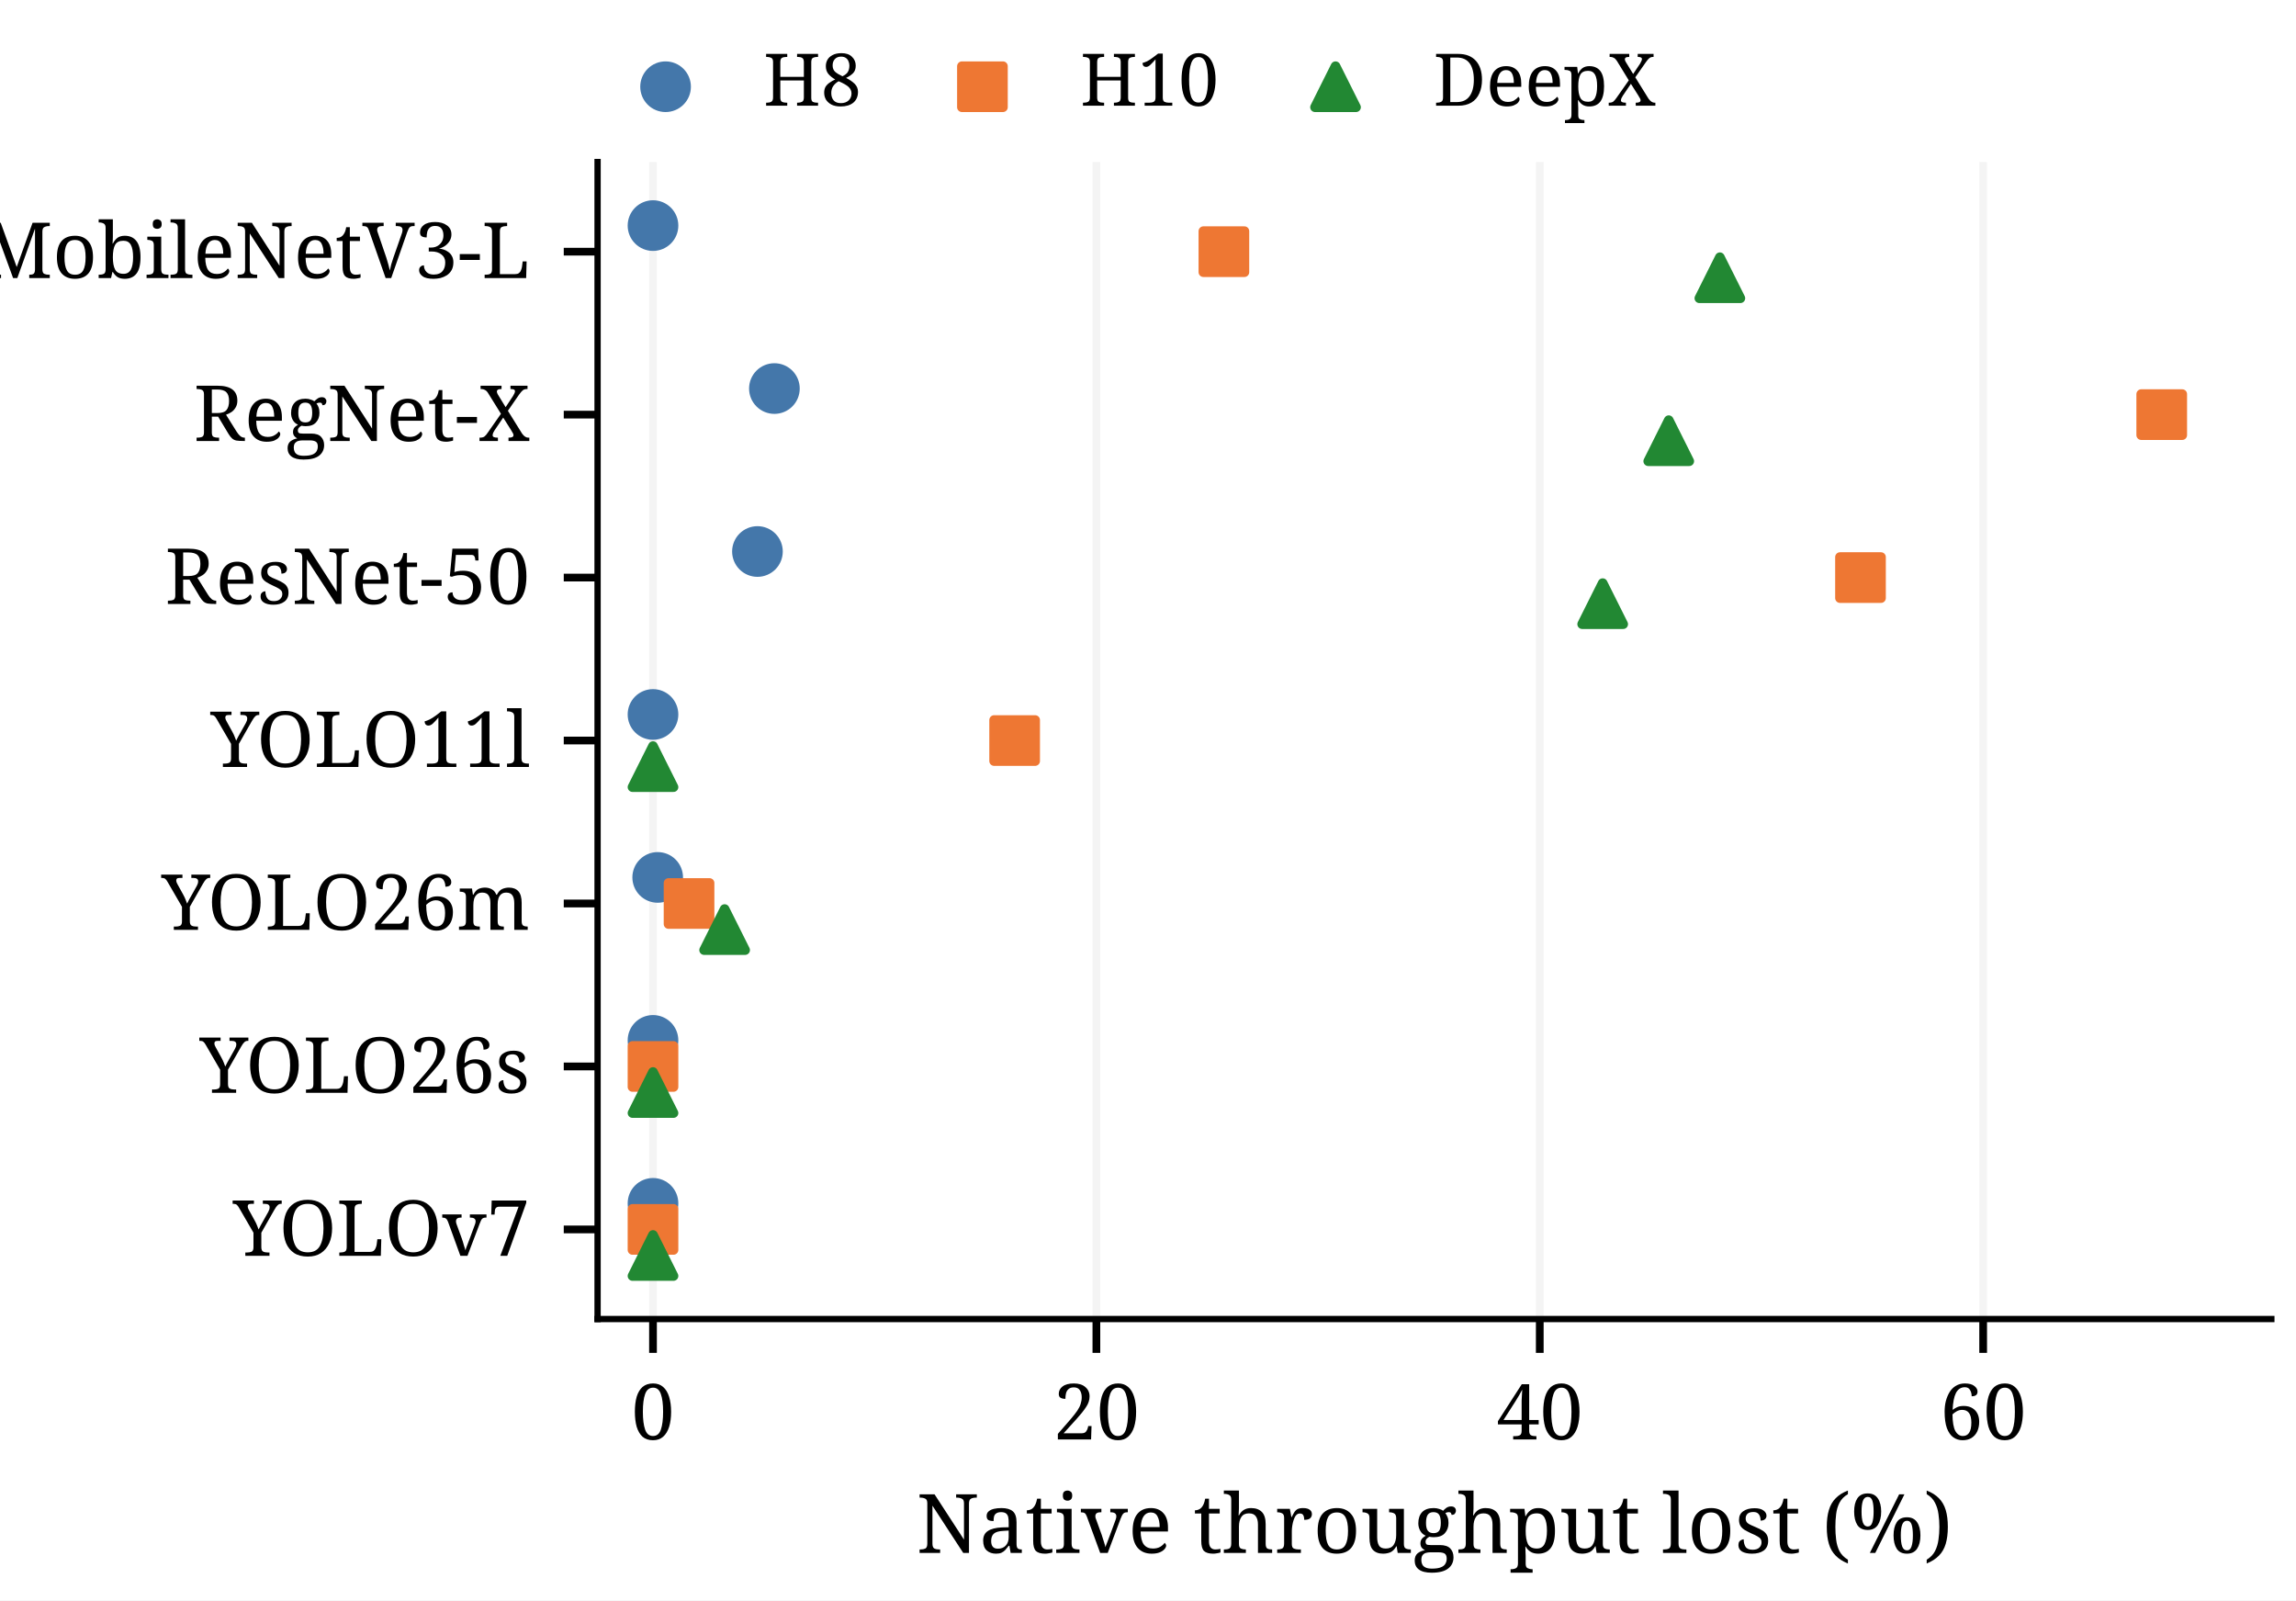
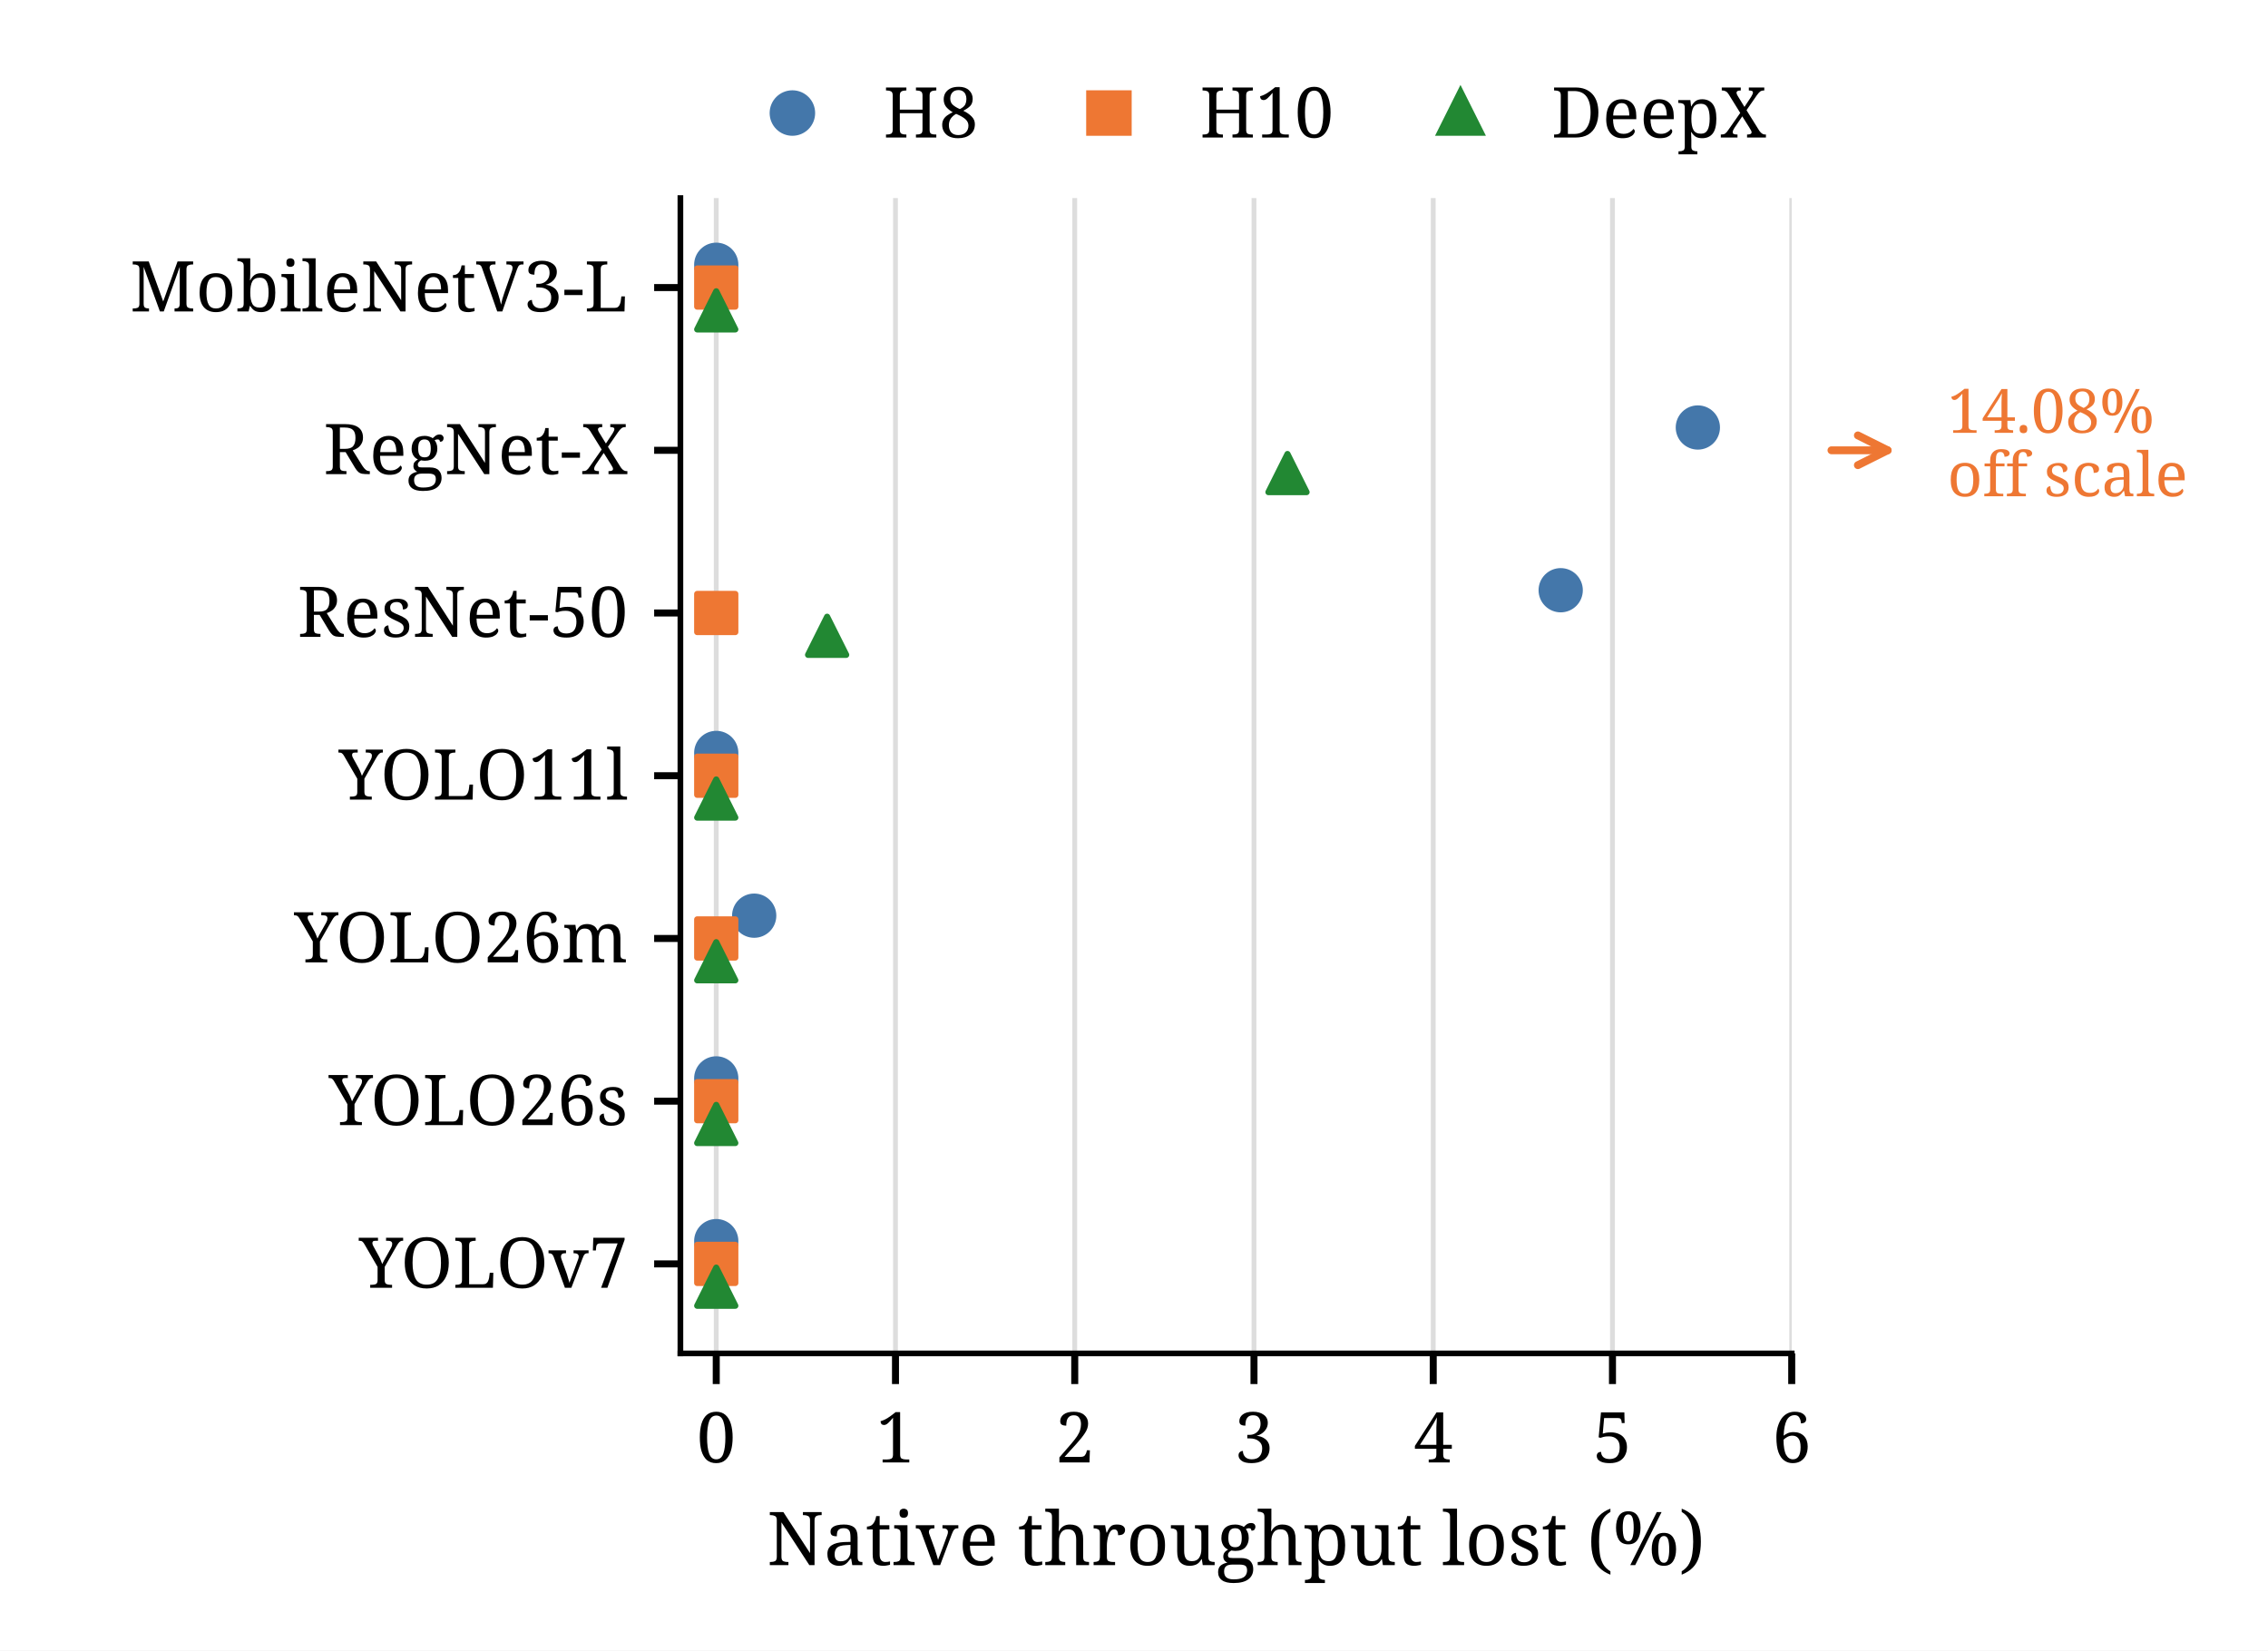
- <svg xmlns="http://www.w3.org/2000/svg" xmlns:xlink="http://www.w3.org/1999/xlink" width="237.6pt" height="165.6pt" viewBox="0 0 237.6 165.6" version="1.1">
+ <svg xmlns="http://www.w3.org/2000/svg" xmlns:xlink="http://www.w3.org/1999/xlink" width="259.2pt" height="188.64pt" viewBox="0 0 259.2 188.64" version="1.1">
  <defs>
    <style type="text/css">*{stroke-linejoin: round; stroke-linecap: butt}</style>
  </defs>
  <g id="figure_1">
    <g id="patch_1">
-       <path d="M 0 165.6  L 237.6 165.6  L 237.6 0  L 0 0  z " style="fill: #ffffff" />
+       <path d="M 0 188.64  L 259.2 188.64  L 259.2 0  L 0 0  z " style="fill: #ffffff" />
    </g>
    <g id="axes_1">
      <g id="patch_2">
-         <path d="M 61.84 136.48  L 235.05 136.48  L 235.05 16.766  L 61.84 16.766  z " style="fill: #ffffff" />
+         <path d="M 77.76 154.685  L 204.768 154.685  L 204.768 22.637  L 77.76 22.637  z " style="fill: #ffffff" />
      </g>
      <g id="matplotlib.axis_1">
        <g id="xtick_1">
          <g id="line2d_1">
-             <path d="M 67.575 136.48  L 67.575 16.766  " clip-path="url(#pa4fbe6a93a)" style="fill: none; stroke: #b0b0b0; stroke-opacity: 0.13; stroke-width: 0.8; stroke-linecap: square" />
+             <path d="M 81.857 154.685  L 81.857 22.637  " clip-path="url(#p9a237a7f62)" style="fill: none; stroke: #dddddd; stroke-width: 0.55; stroke-linecap: square" />
          </g>
          <g id="line2d_2">
            <defs>
              <path id="m5aab3f3cba" d="M 0 0  L 0 3.5  " style="stroke: #000000; stroke-width: 0.8" />
            </defs>
            <g>
-               <use xlink:href="#m5aab3f3cba" x="67.575" y="136.48" style="stroke: #000000; stroke-width: 0.8" />
+               <use xlink:href="#m5aab3f3cba" x="81.857" y="154.685" style="stroke: #000000; stroke-width: 0.8" />
            </g>
          </g>
          <g id="text_1">
-             <text style="font-size: 8px; font-family: 'STIXGeneral', serif; text-anchor: middle" x="67.575" y="148.944" transform="rotate(-0 67.57543 148.9437)">0</text>
+             <text style="font-size: 8px; font-family: 'STIXGeneral', serif; text-anchor: middle" x="81.857" y="167.149" transform="rotate(-0 81.85703 167.1486)">0</text>
          </g>
        </g>
        <g id="xtick_2">
          <g id="line2d_3">
-             <path d="M 113.459 136.48  L 113.459 16.766  " clip-path="url(#pa4fbe6a93a)" style="fill: none; stroke: #b0b0b0; stroke-opacity: 0.13; stroke-width: 0.8; stroke-linecap: square" />
+             <path d="M 102.342 154.685  L 102.342 22.637  " clip-path="url(#p9a237a7f62)" style="fill: none; stroke: #dddddd; stroke-width: 0.55; stroke-linecap: square" />
          </g>
          <g id="line2d_4">
            <g>
-               <use xlink:href="#m5aab3f3cba" x="113.459" y="136.48" style="stroke: #000000; stroke-width: 0.8" />
+               <use xlink:href="#m5aab3f3cba" x="102.342" y="154.685" style="stroke: #000000; stroke-width: 0.8" />
            </g>
          </g>
          <g id="text_2">
-             <text style="font-size: 8px; font-family: 'STIXGeneral', serif; text-anchor: middle" x="113.459" y="148.944" transform="rotate(-0 113.4589 148.9437)">20</text>
+             <text style="font-size: 8px; font-family: 'STIXGeneral', serif; text-anchor: middle" x="102.342" y="167.149" transform="rotate(-0 102.3422 167.1486)">1</text>
          </g>
        </g>
        <g id="xtick_3">
          <g id="line2d_5">
-             <path d="M 159.342 136.48  L 159.342 16.766  " clip-path="url(#pa4fbe6a93a)" style="fill: none; stroke: #b0b0b0; stroke-opacity: 0.13; stroke-width: 0.8; stroke-linecap: square" />
+             <path d="M 122.827 154.685  L 122.827 22.637  " clip-path="url(#p9a237a7f62)" style="fill: none; stroke: #dddddd; stroke-width: 0.55; stroke-linecap: square" />
          </g>
          <g id="line2d_6">
            <g>
-               <use xlink:href="#m5aab3f3cba" x="159.342" y="136.48" style="stroke: #000000; stroke-width: 0.8" />
+               <use xlink:href="#m5aab3f3cba" x="122.827" y="154.685" style="stroke: #000000; stroke-width: 0.8" />
            </g>
          </g>
          <g id="text_3">
-             <text style="font-size: 8px; font-family: 'STIXGeneral', serif; text-anchor: middle" x="159.342" y="148.944" transform="rotate(-0 159.3423 148.9437)">40</text>
+             <text style="font-size: 8px; font-family: 'STIXGeneral', serif; text-anchor: middle" x="122.827" y="167.149" transform="rotate(-0 122.8274 167.1486)">2</text>
          </g>
        </g>
        <g id="xtick_4">
          <g id="line2d_7">
-             <path d="M 205.226 136.48  L 205.226 16.766  " clip-path="url(#pa4fbe6a93a)" style="fill: none; stroke: #b0b0b0; stroke-opacity: 0.13; stroke-width: 0.8; stroke-linecap: square" />
+             <path d="M 143.313 154.685  L 143.313 22.637  " clip-path="url(#p9a237a7f62)" style="fill: none; stroke: #dddddd; stroke-width: 0.55; stroke-linecap: square" />
          </g>
          <g id="line2d_8">
            <g>
-               <use xlink:href="#m5aab3f3cba" x="205.226" y="136.48" style="stroke: #000000; stroke-width: 0.8" />
+               <use xlink:href="#m5aab3f3cba" x="143.313" y="154.685" style="stroke: #000000; stroke-width: 0.8" />
            </g>
          </g>
          <g id="text_4">
-             <text style="font-size: 8px; font-family: 'STIXGeneral', serif; text-anchor: middle" x="205.226" y="148.944" transform="rotate(-0 205.2258 148.9437)">60</text>
-           </g>
-         </g>
-         <g id="text_5">
-           <text style="font-size: 8.5px; font-family: 'STIXGeneral', serif; text-anchor: middle" x="148.445" y="160.68" transform="rotate(-0 148.445 160.6805)">Native throughput lost (%)</text>
+             <text style="font-size: 8px; font-family: 'STIXGeneral', serif; text-anchor: middle" x="143.313" y="167.149" transform="rotate(-0 143.3125 167.1486)">3</text>
+           </g>
+         </g>
+         <g id="xtick_5">
+           <g id="line2d_9">
+             <path d="M 163.798 154.685  L 163.798 22.637  " clip-path="url(#p9a237a7f62)" style="fill: none; stroke: #dddddd; stroke-width: 0.55; stroke-linecap: square" />
+           </g>
+           <g id="line2d_10">
+             <g>
+               <use xlink:href="#m5aab3f3cba" x="163.798" y="154.685" style="stroke: #000000; stroke-width: 0.8" />
+             </g>
+           </g>
+           <g id="text_5">
+             <text style="font-size: 8px; font-family: 'STIXGeneral', serif; text-anchor: middle" x="163.798" y="167.149" transform="rotate(-0 163.7977 167.1486)">4</text>
+           </g>
+         </g>
+         <g id="xtick_6">
+           <g id="line2d_11">
+             <path d="M 184.283 154.685  L 184.283 22.637  " clip-path="url(#p9a237a7f62)" style="fill: none; stroke: #dddddd; stroke-width: 0.55; stroke-linecap: square" />
+           </g>
+           <g id="line2d_12">
+             <g>
+               <use xlink:href="#m5aab3f3cba" x="184.283" y="154.685" style="stroke: #000000; stroke-width: 0.8" />
+             </g>
+           </g>
+           <g id="text_6">
+             <text style="font-size: 8px; font-family: 'STIXGeneral', serif; text-anchor: middle" x="184.283" y="167.149" transform="rotate(-0 184.2828 167.1486)">5</text>
+           </g>
+         </g>
+         <g id="xtick_7">
+           <g id="line2d_13">
+             <path d="M 204.768 154.685  L 204.768 22.637  " clip-path="url(#p9a237a7f62)" style="fill: none; stroke: #dddddd; stroke-width: 0.55; stroke-linecap: square" />
+           </g>
+           <g id="line2d_14">
+             <g>
+               <use xlink:href="#m5aab3f3cba" x="204.768" y="154.685" style="stroke: #000000; stroke-width: 0.8" />
+             </g>
+           </g>
+           <g id="text_7">
+             <text style="font-size: 8px; font-family: 'STIXGeneral', serif; text-anchor: middle" x="204.768" y="167.149" transform="rotate(-0 204.768 167.1486)">6</text>
+           </g>
+         </g>
+         <g id="text_8">
+           <text style="font-size: 8.5px; font-family: 'STIXGeneral', serif; text-anchor: middle" x="141.264" y="178.885" transform="rotate(-0 141.264 178.8853)">Native throughput lost (%)</text>
        </g>
      </g>
      <g id="matplotlib.axis_2">
        <g id="ytick_1">
-           <g id="line2d_9">
+           <g id="line2d_15">
            <defs>
-               <path id="m6e11c9a4c9" d="M 0 0  L -3.5 0  " style="stroke: #000000; stroke-width: 0.8" />
+               <path id="maf9dcc8f36" d="M 0 0  L -3 0  " style="stroke: #000000; stroke-width: 0.8" />
            </defs>
            <g>
-               <use xlink:href="#m6e11c9a4c9" x="61.84" y="26.04" style="stroke: #000000; stroke-width: 0.8" />
-             </g>
-           </g>
-           <g id="text_6">
-             <text style="font-size: 8px; font-family: 'STIXGeneral', serif; text-anchor: end" x="54.84" y="28.772" transform="rotate(-0 54.84 28.77184)">MobileNetV3-L</text>
+               <use xlink:href="#maf9dcc8f36" x="77.76" y="32.866" style="stroke: #000000; stroke-width: 0.8" />
+             </g>
+           </g>
+           <g id="text_9">
+             <text style="font-size: 8px; font-family: 'STIXGeneral', serif; text-anchor: end" x="71.76" y="35.598" transform="rotate(-0 71.76 35.59775)">MobileNetV3-L</text>
          </g>
        </g>
        <g id="ytick_2">
-           <g id="line2d_10">
-             <g>
-               <use xlink:href="#m6e11c9a4c9" x="61.84" y="42.901" style="stroke: #000000; stroke-width: 0.8" />
-             </g>
-           </g>
-           <g id="text_7">
-             <text style="font-size: 8px; font-family: 'STIXGeneral', serif; text-anchor: end" x="54.84" y="45.629" transform="rotate(-0 54.84 45.62916)">RegNet-X</text>
+           <g id="line2d_16">
+             <g>
+               <use xlink:href="#maf9dcc8f36" x="77.76" y="51.464" style="stroke: #000000; stroke-width: 0.8" />
+             </g>
+           </g>
+           <g id="text_10">
+             <text style="font-size: 8px; font-family: 'STIXGeneral', serif; text-anchor: end" x="71.76" y="54.192" transform="rotate(-0 71.76 54.1923)">RegNet-X</text>
          </g>
        </g>
        <g id="ytick_3">
-           <g id="line2d_11">
-             <g>
-               <use xlink:href="#m6e11c9a4c9" x="61.84" y="59.762" style="stroke: #000000; stroke-width: 0.8" />
-             </g>
-           </g>
-           <g id="text_8">
-             <text style="font-size: 8px; font-family: 'STIXGeneral', serif; text-anchor: end" x="54.84" y="62.494" transform="rotate(-0 54.84 62.49399)">ResNet-50</text>
+           <g id="line2d_17">
+             <g>
+               <use xlink:href="#maf9dcc8f36" x="77.76" y="70.062" style="stroke: #000000; stroke-width: 0.8" />
+             </g>
+           </g>
+           <g id="text_11">
+             <text style="font-size: 8px; font-family: 'STIXGeneral', serif; text-anchor: end" x="71.76" y="72.794" transform="rotate(-0 71.76 72.79436)">ResNet-50</text>
          </g>
        </g>
        <g id="ytick_4">
-           <g id="line2d_12">
-             <g>
-               <use xlink:href="#m6e11c9a4c9" x="61.84" y="76.623" style="stroke: #000000; stroke-width: 0.8" />
-             </g>
-           </g>
-           <g id="text_9">
-             <text style="font-size: 8px; font-family: 'STIXGeneral', serif; text-anchor: end" x="54.84" y="79.355" transform="rotate(-0 54.84 79.35506)">YOLO11l</text>
+           <g id="line2d_18">
+             <g>
+               <use xlink:href="#maf9dcc8f36" x="77.76" y="88.661" style="stroke: #000000; stroke-width: 0.8" />
+             </g>
+           </g>
+           <g id="text_12">
+             <text style="font-size: 8px; font-family: 'STIXGeneral', serif; text-anchor: end" x="71.76" y="91.393" transform="rotate(-0 71.76 91.39267)">YOLO11l</text>
          </g>
        </g>
        <g id="ytick_5">
-           <g id="line2d_13">
-             <g>
-               <use xlink:href="#m6e11c9a4c9" x="61.84" y="93.484" style="stroke: #000000; stroke-width: 0.8" />
-             </g>
-           </g>
-           <g id="text_10">
-             <text style="font-size: 8px; font-family: 'STIXGeneral', serif; text-anchor: end" x="54.84" y="96.216" transform="rotate(-0 54.84 96.21613)">YOLO26m</text>
+           <g id="line2d_19">
+             <g>
+               <use xlink:href="#maf9dcc8f36" x="77.76" y="107.259" style="stroke: #000000; stroke-width: 0.8" />
+             </g>
+           </g>
+           <g id="text_13">
+             <text style="font-size: 8px; font-family: 'STIXGeneral', serif; text-anchor: end" x="71.76" y="109.991" transform="rotate(-0 71.76 109.991)">YOLO26m</text>
          </g>
        </g>
        <g id="ytick_6">
-           <g id="line2d_14">
-             <g>
-               <use xlink:href="#m6e11c9a4c9" x="61.84" y="110.345" style="stroke: #000000; stroke-width: 0.8" />
-             </g>
-           </g>
-           <g id="text_11">
-             <text style="font-size: 8px; font-family: 'STIXGeneral', serif; text-anchor: end" x="54.84" y="113.077" transform="rotate(-0 54.84 113.0772)">YOLO26s</text>
+           <g id="line2d_20">
+             <g>
+               <use xlink:href="#maf9dcc8f36" x="77.76" y="125.857" style="stroke: #000000; stroke-width: 0.8" />
+             </g>
+           </g>
+           <g id="text_14">
+             <text style="font-size: 8px; font-family: 'STIXGeneral', serif; text-anchor: end" x="71.76" y="128.589" transform="rotate(-0 71.76 128.5893)">YOLO26s</text>
          </g>
        </g>
        <g id="ytick_7">
-           <g id="line2d_15">
-             <g>
-               <use xlink:href="#m6e11c9a4c9" x="61.84" y="127.206" style="stroke: #000000; stroke-width: 0.8" />
-             </g>
-           </g>
-           <g id="text_12">
-             <text style="font-size: 8px; font-family: 'STIXGeneral', serif; text-anchor: end" x="54.84" y="129.938" transform="rotate(-0 54.84 129.9383)">YOLOv7</text>
+           <g id="line2d_21">
+             <g>
+               <use xlink:href="#maf9dcc8f36" x="77.76" y="144.456" style="stroke: #000000; stroke-width: 0.8" />
+             </g>
+           </g>
+           <g id="text_15">
+             <text style="font-size: 8px; font-family: 'STIXGeneral', serif; text-anchor: end" x="71.76" y="147.188" transform="rotate(-0 71.76 147.1876)">YOLOv7</text>
          </g>
        </g>
      </g>
      <g id="patch_3">
-         <path d="M 61.84 136.48  L 61.84 16.766  " style="fill: none; stroke: #000000; stroke-width: 0.65; stroke-linejoin: miter; stroke-linecap: square" />
+         <path d="M 77.76 154.685  L 77.76 22.637  " style="fill: none; stroke: #000000; stroke-width: 0.65; stroke-linejoin: miter; stroke-linecap: square" />
      </g>
      <g id="patch_4">
-         <path d="M 61.84 136.48  L 235.05 136.48  " style="fill: none; stroke: #000000; stroke-width: 0.65; stroke-linejoin: miter; stroke-linecap: square" />
+         <path d="M 77.76 154.685  L 204.768 154.685  " style="fill: none; stroke: #000000; stroke-width: 0.65; stroke-linejoin: miter; stroke-linecap: square" />
      </g>
      <g id="PathCollection_1">
        <defs>
-           <path id="mba49a4831b" d="M 0 2.121  C 0.563 2.121 1.102 1.898 1.5 1.5  C 1.898 1.102 2.121 0.563 2.121 0  C 2.121 -0.563 1.898 -1.102 1.5 -1.5  C 1.102 -1.898 0.563 -2.121 0 -2.121  C -0.563 -2.121 -1.102 -1.898 -1.5 -1.5  C -1.898 -1.102 -2.121 -0.563 -2.121 0  C -2.121 0.563 -1.898 1.102 -1.5 1.5  C -1.102 1.898 -0.563 2.121 0 2.121  z " style="stroke: #4477aa" />
+           <path id="m9dcdaceaaa" d="M 0 2.179  C 0.578 2.179 1.132 1.95 1.541 1.541  C 1.95 1.132 2.179 0.578 2.179 0  C 2.179 -0.578 1.95 -1.132 1.541 -1.541  C 1.132 -1.95 0.578 -2.179 0 -2.179  C -0.578 -2.179 -1.132 -1.95 -1.541 -1.541  C -1.95 -1.132 -2.179 -0.578 -2.179 0  C -2.179 0.578 -1.95 1.132 -1.541 1.541  C -1.132 1.95 -0.578 2.179 0 2.179  z " style="stroke: #4477aa; stroke-width: 0.7" />
        </defs>
-         <g clip-path="url(#pa4fbe6a93a)">
-           <use xlink:href="#mba49a4831b" x="67.575" y="23.342" style="fill: #4477aa; stroke: #4477aa" />
-           <use xlink:href="#mba49a4831b" x="80.139" y="40.203" style="fill: #4477aa; stroke: #4477aa" />
-           <use xlink:href="#mba49a4831b" x="78.384" y="57.064" style="fill: #4477aa; stroke: #4477aa" />
-           <use xlink:href="#mba49a4831b" x="67.575" y="73.925" style="fill: #4477aa; stroke: #4477aa" />
-           <use xlink:href="#mba49a4831b" x="68.061" y="90.786" style="fill: #4477aa; stroke: #4477aa" />
-           <use xlink:href="#mba49a4831b" x="67.575" y="107.648" style="fill: #4477aa; stroke: #4477aa" />
-           <use xlink:href="#mba49a4831b" x="67.575" y="124.509" style="fill: #4477aa; stroke: #4477aa" />
+         <g clip-path="url(#p9a237a7f62)">
+           <use xlink:href="#m9dcdaceaaa" x="81.857" y="30.262" style="fill: #4477aa; stroke: #4477aa; stroke-width: 0.7" />
        </g>
      </g>
      <g id="PathCollection_2">
+         <g clip-path="url(#p9a237a7f62)">
+           <use xlink:href="#m9dcdaceaaa" x="194.04" y="48.86" style="fill: #4477aa; stroke: #4477aa; stroke-width: 0.7" />
+         </g>
+       </g>
+       <g id="PathCollection_3">
+         <g clip-path="url(#p9a237a7f62)">
+           <use xlink:href="#m9dcdaceaaa" x="178.365" y="67.459" style="fill: #4477aa; stroke: #4477aa; stroke-width: 0.7" />
+         </g>
+       </g>
+       <g id="PathCollection_4">
+         <g clip-path="url(#p9a237a7f62)">
+           <use xlink:href="#m9dcdaceaaa" x="81.857" y="86.057" style="fill: #4477aa; stroke: #4477aa; stroke-width: 0.7" />
+         </g>
+       </g>
+       <g id="PathCollection_5">
+         <g clip-path="url(#p9a237a7f62)">
+           <use xlink:href="#m9dcdaceaaa" x="86.193" y="104.655" style="fill: #4477aa; stroke: #4477aa; stroke-width: 0.7" />
+         </g>
+       </g>
+       <g id="PathCollection_6">
+         <g clip-path="url(#p9a237a7f62)">
+           <use xlink:href="#m9dcdaceaaa" x="81.857" y="123.254" style="fill: #4477aa; stroke: #4477aa; stroke-width: 0.7" />
+         </g>
+       </g>
+       <g id="PathCollection_7">
+         <g clip-path="url(#p9a237a7f62)">
+           <use xlink:href="#m9dcdaceaaa" x="81.857" y="141.852" style="fill: #4477aa; stroke: #4477aa; stroke-width: 0.7" />
+         </g>
+       </g>
+       <g id="PathCollection_8">
        <defs>
-           <path id="mf30f717dd0" d="M -2.121 2.121  L 2.121 2.121  L 2.121 -2.121  L -2.121 -2.121  z " style="stroke: #ee7733" />
+           <path id="mea01f205b1" d="M -2.179 2.179  L 2.179 2.179  L 2.179 -2.179  L -2.179 -2.179  z " style="stroke: #ee7733; stroke-width: 0.7" />
        </defs>
-         <g clip-path="url(#pa4fbe6a93a)">
-           <use xlink:href="#mf30f717dd0" x="126.654" y="26.04" style="fill: #ee7733; stroke: #ee7733" />
-           <use xlink:href="#mf30f717dd0" x="223.704" y="42.901" style="fill: #ee7733; stroke: #ee7733" />
-           <use xlink:href="#mf30f717dd0" x="192.532" y="59.762" style="fill: #ee7733; stroke: #ee7733" />
-           <use xlink:href="#mf30f717dd0" x="104.999" y="76.623" style="fill: #ee7733; stroke: #ee7733" />
-           <use xlink:href="#mf30f717dd0" x="71.305" y="93.484" style="fill: #ee7733; stroke: #ee7733" />
-           <use xlink:href="#mf30f717dd0" x="67.575" y="110.345" style="fill: #ee7733; stroke: #ee7733" />
-           <use xlink:href="#mf30f717dd0" x="67.575" y="127.206" style="fill: #ee7733; stroke: #ee7733" />
-         </g>
-       </g>
-       <g id="PathCollection_3">
+         <g clip-path="url(#p9a237a7f62)">
+           <use xlink:href="#mea01f205b1" x="81.857" y="32.866" style="fill: #ee7733; stroke: #ee7733; stroke-width: 0.7" />
+         </g>
+       </g>
+       <g id="patch_5">
+         <path d="M 209.309 51.464  Q 213.023 51.464 215.73 51.464  " style="fill: none; stroke: #ee7733; stroke-width: 0.9; stroke-linecap: round" />
+         <path d="M 212.33 49.764  L 215.73 51.464  L 212.33 53.164  " style="fill: none; stroke: #ee7733; stroke-width: 0.9; stroke-linecap: round" />
+       </g>
+       <g id="text_16">
+         <text style="font-size: 7px; font-family: 'STIXGeneral', serif; fill: #ee7733" transform="translate(222.5491 49.46688)">14.08%</text>
+         <text style="font-size: 7px; font-family: 'STIXGeneral', serif; fill: #ee7733" transform="translate(222.5491 56.72304)">off scale</text>
+       </g>
+       <g id="PathCollection_9">
+         <g clip-path="url(#p9a237a7f62)">
+           <use xlink:href="#mea01f205b1" x="81.857" y="70.062" style="fill: #ee7733; stroke: #ee7733; stroke-width: 0.7" />
+         </g>
+       </g>
+       <g id="PathCollection_10">
+         <g clip-path="url(#p9a237a7f62)">
+           <use xlink:href="#mea01f205b1" x="81.857" y="88.661" style="fill: #ee7733; stroke: #ee7733; stroke-width: 0.7" />
+         </g>
+       </g>
+       <g id="PathCollection_11">
+         <g clip-path="url(#p9a237a7f62)">
+           <use xlink:href="#mea01f205b1" x="81.857" y="107.259" style="fill: #ee7733; stroke: #ee7733; stroke-width: 0.7" />
+         </g>
+       </g>
+       <g id="PathCollection_12">
+         <g clip-path="url(#p9a237a7f62)">
+           <use xlink:href="#mea01f205b1" x="81.857" y="125.857" style="fill: #ee7733; stroke: #ee7733; stroke-width: 0.7" />
+         </g>
+       </g>
+       <g id="PathCollection_13">
+         <g clip-path="url(#p9a237a7f62)">
+           <use xlink:href="#mea01f205b1" x="81.857" y="144.456" style="fill: #ee7733; stroke: #ee7733; stroke-width: 0.7" />
+         </g>
+       </g>
+       <g id="PathCollection_14">
        <defs>
-           <path id="ma17adb2154" d="M 0 -2.121  L -2.121 2.121  L 2.121 2.121  z " style="stroke: #228833" />
+           <path id="m26f6f8330c" d="M 0 -2.179  L -2.179 2.179  L 2.179 2.179  z " style="stroke: #228833; stroke-width: 0.7" />
        </defs>
-         <g clip-path="url(#pa4fbe6a93a)">
-           <use xlink:href="#ma17adb2154" x="177.979" y="28.738" style="fill: #228833; stroke: #228833" />
-           <use xlink:href="#ma17adb2154" x="172.689" y="45.599" style="fill: #228833; stroke: #228833" />
-           <use xlink:href="#ma17adb2154" x="165.852" y="62.46" style="fill: #228833; stroke: #228833" />
-           <use xlink:href="#ma17adb2154" x="67.575" y="79.321" style="fill: #228833; stroke: #228833" />
-           <use xlink:href="#ma17adb2154" x="74.987" y="96.182" style="fill: #228833; stroke: #228833" />
-           <use xlink:href="#ma17adb2154" x="67.575" y="113.043" style="fill: #228833; stroke: #228833" />
-           <use xlink:href="#ma17adb2154" x="67.575" y="129.904" style="fill: #228833; stroke: #228833" />
+         <g clip-path="url(#p9a237a7f62)">
+           <use xlink:href="#m26f6f8330c" x="81.857" y="35.47" style="fill: #228833; stroke: #228833; stroke-width: 0.7" />
+         </g>
+       </g>
+       <g id="PathCollection_15">
+         <g clip-path="url(#p9a237a7f62)">
+           <use xlink:href="#m26f6f8330c" x="147.142" y="54.068" style="fill: #228833; stroke: #228833; stroke-width: 0.7" />
+         </g>
+       </g>
+       <g id="PathCollection_16">
+         <g clip-path="url(#p9a237a7f62)">
+           <use xlink:href="#m26f6f8330c" x="94.529" y="72.666" style="fill: #228833; stroke: #228833; stroke-width: 0.7" />
+         </g>
+       </g>
+       <g id="PathCollection_17">
+         <g clip-path="url(#p9a237a7f62)">
+           <use xlink:href="#m26f6f8330c" x="81.857" y="91.265" style="fill: #228833; stroke: #228833; stroke-width: 0.7" />
+         </g>
+       </g>
+       <g id="PathCollection_18">
+         <g clip-path="url(#p9a237a7f62)">
+           <use xlink:href="#m26f6f8330c" x="81.857" y="109.863" style="fill: #228833; stroke: #228833; stroke-width: 0.7" />
+         </g>
+       </g>
+       <g id="PathCollection_19">
+         <g clip-path="url(#p9a237a7f62)">
+           <use xlink:href="#m26f6f8330c" x="81.857" y="128.461" style="fill: #228833; stroke: #228833; stroke-width: 0.7" />
+         </g>
+       </g>
+       <g id="PathCollection_20">
+         <g clip-path="url(#p9a237a7f62)">
+           <use xlink:href="#m26f6f8330c" x="81.857" y="147.059" style="fill: #228833; stroke: #228833; stroke-width: 0.7" />
        </g>
      </g>
      <g id="legend_1">
-         <g id="PathCollection_4">
+         <g id="line2d_22">
+           <defs>
+             <path id="m74586aa58c" d="M 0 2.1  C 0.557 2.1 1.091 1.879 1.485 1.485  C 1.879 1.091 2.1 0.557 2.1 0  C 2.1 -0.557 1.879 -1.091 1.485 -1.485  C 1.091 -1.879 0.557 -2.1 0 -2.1  C -0.557 -2.1 -1.091 -1.879 -1.485 -1.485  C -1.879 -1.091 -2.1 -0.557 -2.1 0  C -2.1 0.557 -1.879 1.091 -1.485 1.485  C -1.091 1.879 -0.557 2.1 0 2.1  z " style="stroke: #4477aa" />
+           </defs>
          <g>
-             <use xlink:href="#mba49a4831b" x="68.876" y="8.973" style="fill: #4477aa; stroke: #4477aa" />
-           </g>
-         </g>
-         <g id="text_13">
-           <text style="font-size: 7.5px; font-family: 'STIXGeneral', serif; text-anchor: start" x="79.001" y="10.941" transform="rotate(-0 79.0008 10.9415)">H8</text>
-         </g>
-         <g id="PathCollection_5">
+             <use xlink:href="#m74586aa58c" x="90.559" y="12.92" style="fill: #4477aa; stroke: #4477aa" />
+           </g>
+         </g>
+         <g id="text_17">
+           <text style="font-size: 8px; font-family: 'STIXGeneral', serif; text-anchor: start" x="100.959" y="15.72" transform="rotate(-0 100.959 15.71983)">H8</text>
+         </g>
+         <g id="line2d_23">
+           <defs>
+             <path id="m87093b5d47" d="M -2.1 2.1  L 2.1 2.1  L 2.1 -2.1  L -2.1 -2.1  z " style="stroke: #ee7733; stroke-linejoin: miter" />
+           </defs>
          <g>
-             <use xlink:href="#mf30f717dd0" x="101.666" y="8.973" style="fill: #ee7733; stroke: #ee7733" />
-           </g>
-         </g>
-         <g id="text_14">
-           <text style="font-size: 7.5px; font-family: 'STIXGeneral', serif; text-anchor: start" x="111.791" y="10.941" transform="rotate(-0 111.791 10.9415)">H10</text>
-         </g>
-         <g id="PathCollection_6">
+             <use xlink:href="#m87093b5d47" x="126.735" y="12.92" style="fill: #ee7733; stroke: #ee7733; stroke-linejoin: miter" />
+           </g>
+         </g>
+         <g id="text_18">
+           <text style="font-size: 8px; font-family: 'STIXGeneral', serif; text-anchor: start" x="137.135" y="15.72" transform="rotate(-0 137.1353 15.71983)">H10</text>
+         </g>
+         <g id="line2d_24">
+           <defs>
+             <path id="m0154c6def7" d="M 0 -2.1  L -2.1 2.1  L 2.1 2.1  z " style="stroke: #228833; stroke-linejoin: miter" />
+           </defs>
          <g>
-             <use xlink:href="#ma17adb2154" x="138.206" y="8.973" style="fill: #228833; stroke: #228833" />
-           </g>
-         </g>
-         <g id="text_15">
-           <text style="font-size: 7.5px; font-family: 'STIXGeneral', serif; text-anchor: start" x="148.331" y="10.941" transform="rotate(-0 148.3313 10.9415)">DeepX</text>
+             <use xlink:href="#m0154c6def7" x="166.911" y="12.92" style="fill: #228833; stroke: #228833; stroke-linejoin: miter" />
+           </g>
+         </g>
+         <g id="text_19">
+           <text style="font-size: 8px; font-family: 'STIXGeneral', serif; text-anchor: start" x="177.311" y="15.72" transform="rotate(-0 177.3115 15.71983)">DeepX</text>
        </g>
      </g>
    </g>
  </g>
  <defs>
-     <clipPath id="pa4fbe6a93a">
-       <rect x="61.84" y="16.766" width="173.21" height="119.714" />
+     <clipPath id="p9a237a7f62">
+       <rect x="77.76" y="22.637" width="127.008" height="132.048" />
    </clipPath>
  </defs>
</svg>
